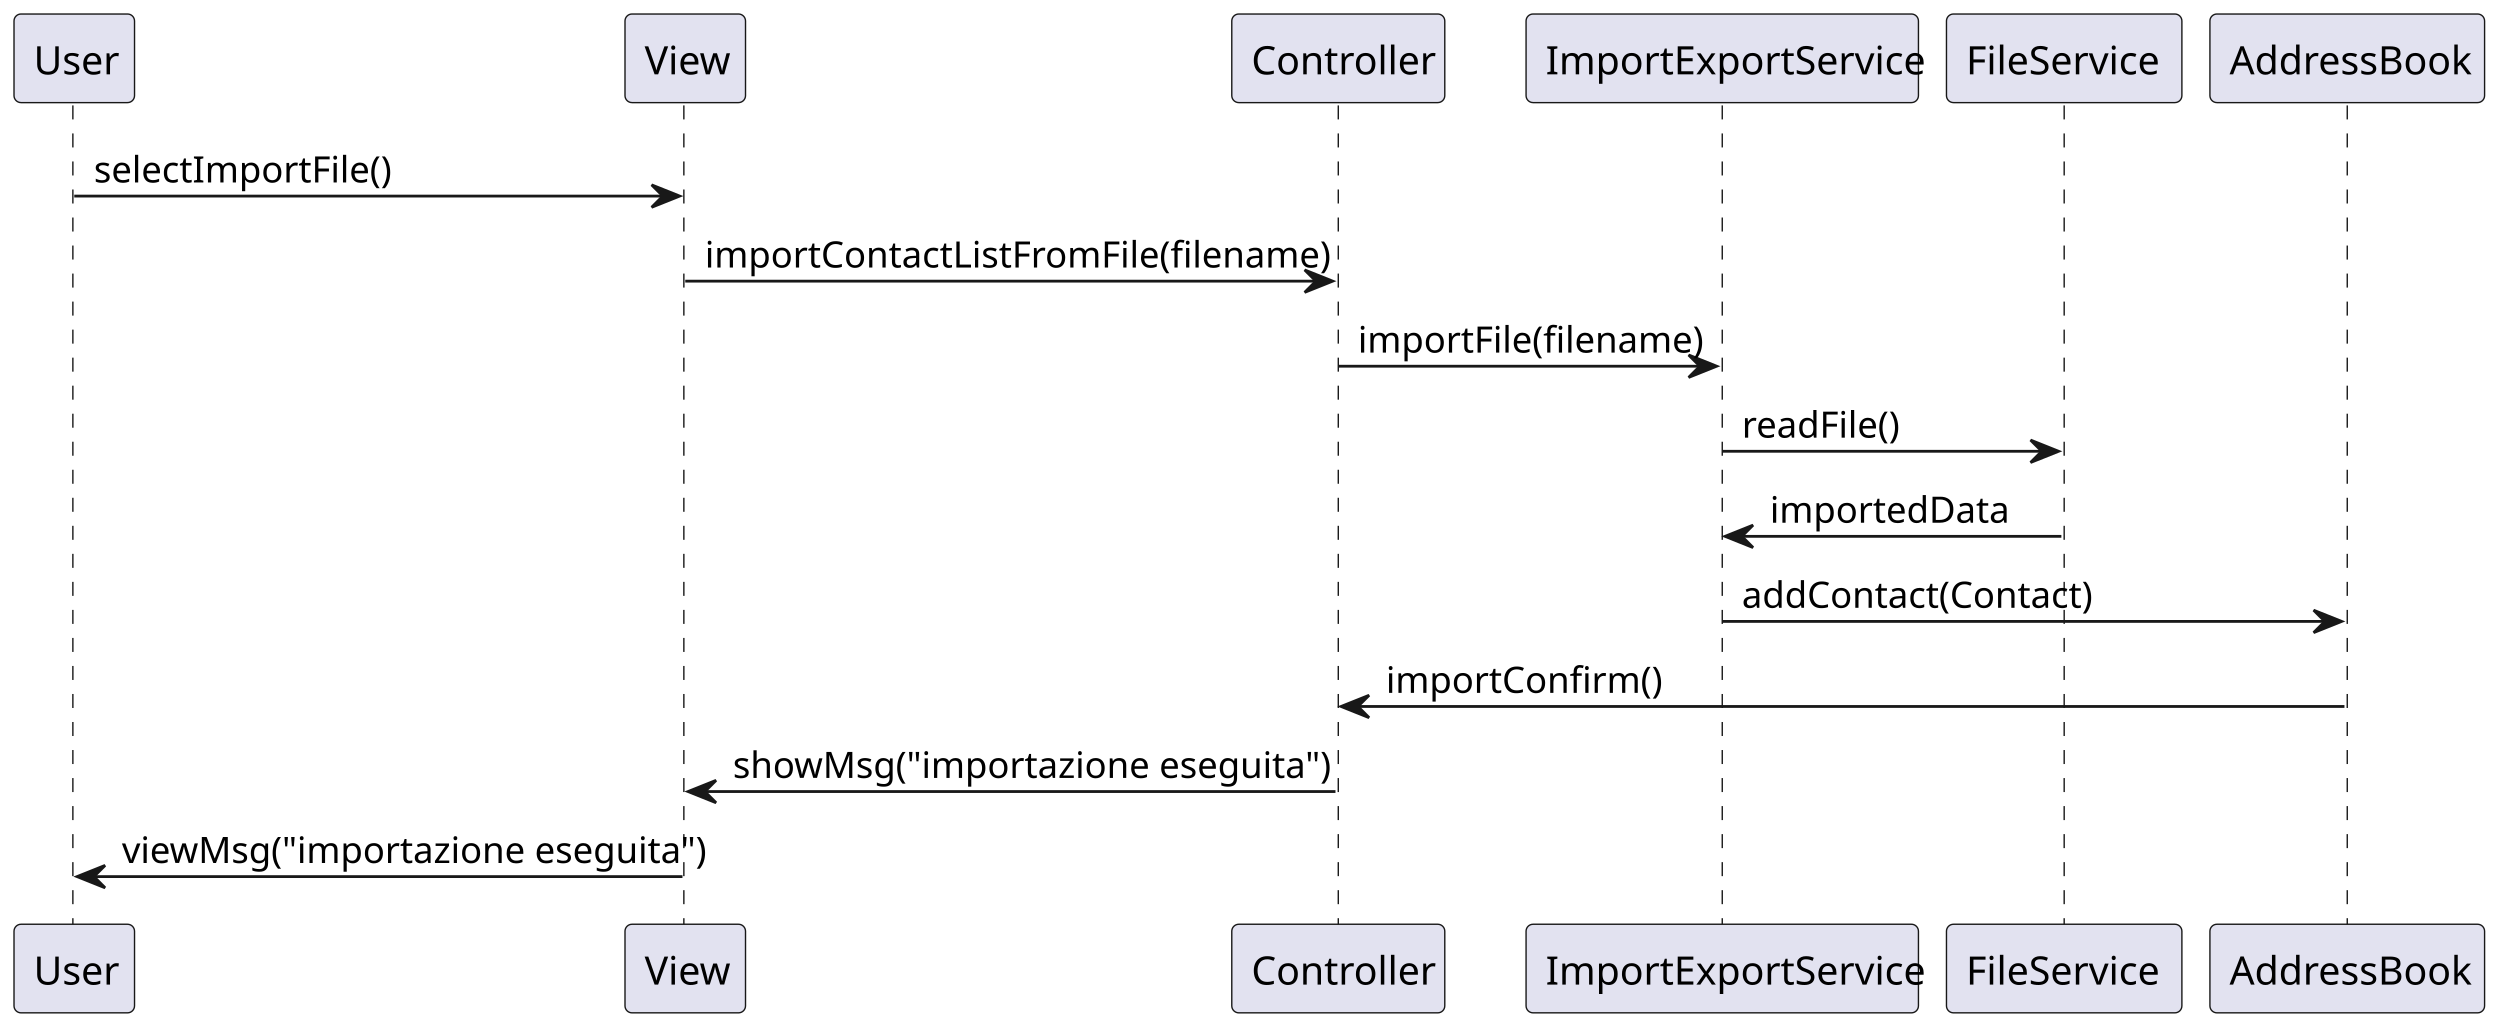
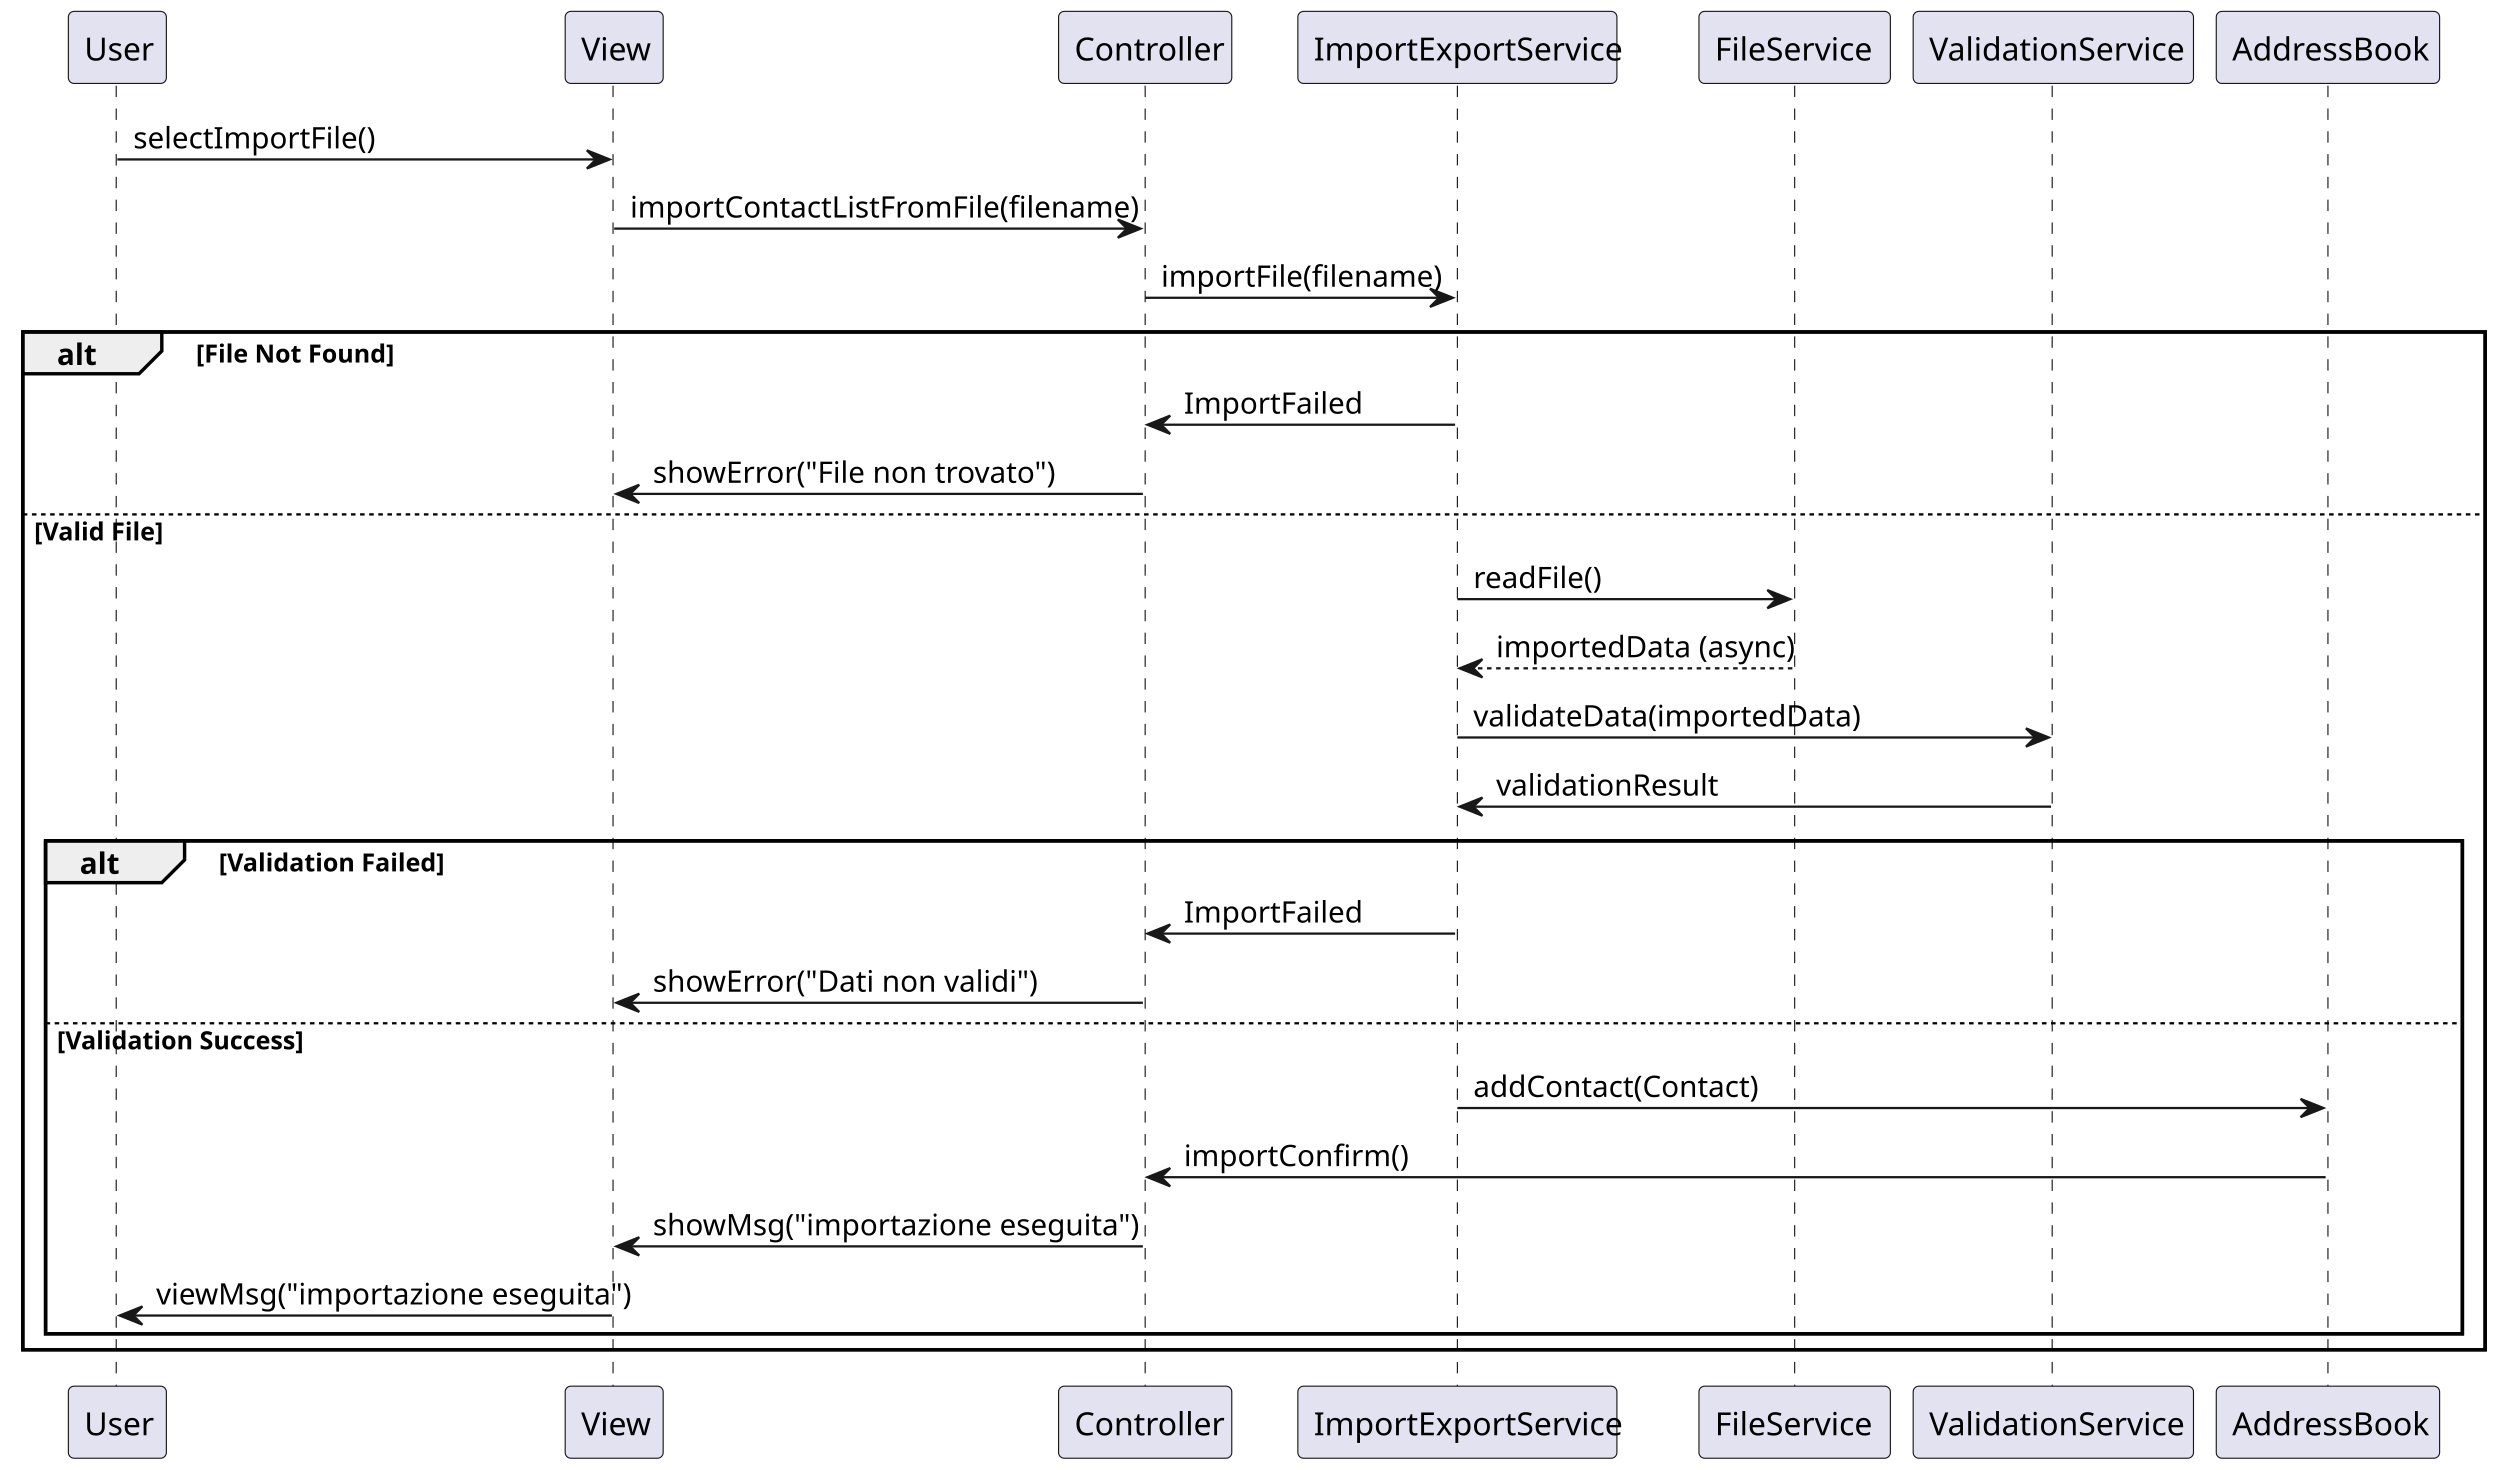
- <svg xmlns="http://www.w3.org/2000/svg" contentStyleType="text/css" height="367px" preserveAspectRatio="none" style="width:892px;height:367px;background:#FFFFFF;" version="1.1" viewBox="0 0 892 367" width="892px" zoomAndPan="magnify">
+ <svg xmlns="http://www.w3.org/2000/svg" contentStyleType="text/css" height="645px" preserveAspectRatio="none" style="width:1097px;height:645px;background:#FFFFFF;" version="1.1" viewBox="0 0 1097 645" width="1097px" zoomAndPan="magnify">
  <defs />
  <g>
-     <line style="stroke:#181818;stroke-width:0.5;stroke-dasharray:5.0,5.0;" x1="26" x2="26" y1="37.609" y2="330.773" />
-     <line style="stroke:#181818;stroke-width:0.5;stroke-dasharray:5.0,5.0;" x1="244" x2="244" y1="37.609" y2="330.773" />
-     <line style="stroke:#181818;stroke-width:0.5;stroke-dasharray:5.0,5.0;" x1="477.5" x2="477.5" y1="37.609" y2="330.773" />
-     <line style="stroke:#181818;stroke-width:0.5;stroke-dasharray:5.0,5.0;" x1="614.5" x2="614.5" y1="37.609" y2="330.773" />
-     <line style="stroke:#181818;stroke-width:0.5;stroke-dasharray:5.0,5.0;" x1="736.5" x2="736.5" y1="37.609" y2="330.773" />
-     <line style="stroke:#181818;stroke-width:0.5;stroke-dasharray:5.0,5.0;" x1="837.5" x2="837.5" y1="37.609" y2="330.773" />
-     <rect fill="#E2E2F0" height="31.609" rx="2.5" ry="2.5" style="stroke:#181818;stroke-width:0.5;" width="43" x="5" y="5" />
-     <text fill="#000000" font-family="sans-serif" font-size="14" lengthAdjust="spacing" textLength="29" x="12" y="26.533">User</text>
-     <rect fill="#E2E2F0" height="31.609" rx="2.5" ry="2.5" style="stroke:#181818;stroke-width:0.5;" width="43" x="5" y="329.773" />
-     <text fill="#000000" font-family="sans-serif" font-size="14" lengthAdjust="spacing" textLength="29" x="12" y="351.307">User</text>
-     <rect fill="#E2E2F0" height="31.609" rx="2.5" ry="2.5" style="stroke:#181818;stroke-width:0.5;" width="43" x="223" y="5" />
-     <text fill="#000000" font-family="sans-serif" font-size="14" lengthAdjust="spacing" textLength="29" x="230" y="26.533">View</text>
-     <rect fill="#E2E2F0" height="31.609" rx="2.5" ry="2.5" style="stroke:#181818;stroke-width:0.5;" width="43" x="223" y="329.773" />
-     <text fill="#000000" font-family="sans-serif" font-size="14" lengthAdjust="spacing" textLength="29" x="230" y="351.307">View</text>
-     <rect fill="#E2E2F0" height="31.609" rx="2.5" ry="2.5" style="stroke:#181818;stroke-width:0.5;" width="76" x="439.5" y="5" />
-     <text fill="#000000" font-family="sans-serif" font-size="14" lengthAdjust="spacing" textLength="62" x="446.5" y="26.533">Controller</text>
-     <rect fill="#E2E2F0" height="31.609" rx="2.5" ry="2.5" style="stroke:#181818;stroke-width:0.5;" width="76" x="439.5" y="329.773" />
-     <text fill="#000000" font-family="sans-serif" font-size="14" lengthAdjust="spacing" textLength="62" x="446.5" y="351.307">Controller</text>
-     <rect fill="#E2E2F0" height="31.609" rx="2.5" ry="2.5" style="stroke:#181818;stroke-width:0.5;" width="140" x="544.5" y="5" />
-     <text fill="#000000" font-family="sans-serif" font-size="14" lengthAdjust="spacing" textLength="126" x="551.5" y="26.533">ImportExportService</text>
-     <rect fill="#E2E2F0" height="31.609" rx="2.5" ry="2.5" style="stroke:#181818;stroke-width:0.5;" width="140" x="544.5" y="329.773" />
-     <text fill="#000000" font-family="sans-serif" font-size="14" lengthAdjust="spacing" textLength="126" x="551.5" y="351.307">ImportExportService</text>
-     <rect fill="#E2E2F0" height="31.609" rx="2.5" ry="2.5" style="stroke:#181818;stroke-width:0.5;" width="84" x="694.5" y="5" />
-     <text fill="#000000" font-family="sans-serif" font-size="14" lengthAdjust="spacing" textLength="70" x="701.5" y="26.533">FileService</text>
-     <rect fill="#E2E2F0" height="31.609" rx="2.5" ry="2.5" style="stroke:#181818;stroke-width:0.5;" width="84" x="694.5" y="329.773" />
-     <text fill="#000000" font-family="sans-serif" font-size="14" lengthAdjust="spacing" textLength="70" x="701.5" y="351.307">FileService</text>
-     <rect fill="#E2E2F0" height="31.609" rx="2.5" ry="2.5" style="stroke:#181818;stroke-width:0.5;" width="98" x="788.5" y="5" />
-     <text fill="#000000" font-family="sans-serif" font-size="14" lengthAdjust="spacing" textLength="84" x="795.5" y="26.533">AddressBook</text>
-     <rect fill="#E2E2F0" height="31.609" rx="2.5" ry="2.5" style="stroke:#181818;stroke-width:0.5;" width="98" x="788.5" y="329.773" />
-     <text fill="#000000" font-family="sans-serif" font-size="14" lengthAdjust="spacing" textLength="84" x="795.5" y="351.307">AddressBook</text>
-     <polygon fill="#181818" points="232.5,65.961,242.5,69.961,232.5,73.961,236.5,69.961" style="stroke:#181818;stroke-width:1.0;" />
-     <line style="stroke:#181818;stroke-width:1.0;" x1="26.5" x2="238.5" y1="69.961" y2="69.961" />
-     <text fill="#000000" font-family="sans-serif" font-size="13" lengthAdjust="spacing" textLength="100" x="33.5" y="65.105">selectImportFile()</text>
-     <polygon fill="#181818" points="465.5,96.312,475.5,100.312,465.5,104.312,469.5,100.312" style="stroke:#181818;stroke-width:1.0;" />
-     <line style="stroke:#181818;stroke-width:1.0;" x1="244.5" x2="471.5" y1="100.312" y2="100.312" />
-     <text fill="#000000" font-family="sans-serif" font-size="13" lengthAdjust="spacing" textLength="209" x="251.5" y="95.456">importContactListFromFile(filename)</text>
-     <polygon fill="#181818" points="602.5,126.664,612.5,130.664,602.5,134.664,606.5,130.664" style="stroke:#181818;stroke-width:1.0;" />
-     <line style="stroke:#181818;stroke-width:1.0;" x1="477.5" x2="608.5" y1="130.664" y2="130.664" />
-     <text fill="#000000" font-family="sans-serif" font-size="13" lengthAdjust="spacing" textLength="113" x="484.5" y="125.808">importFile(filename)</text>
-     <polygon fill="#181818" points="724.5,157.016,734.5,161.016,724.5,165.016,728.5,161.016" style="stroke:#181818;stroke-width:1.0;" />
-     <line style="stroke:#181818;stroke-width:1.0;" x1="614.5" x2="730.5" y1="161.016" y2="161.016" />
-     <text fill="#000000" font-family="sans-serif" font-size="13" lengthAdjust="spacing" textLength="54" x="621.5" y="156.159">readFile()</text>
-     <polygon fill="#181818" points="625.5,187.367,615.5,191.367,625.5,195.367,621.5,191.367" style="stroke:#181818;stroke-width:1.0;" />
-     <line style="stroke:#181818;stroke-width:1.0;" x1="619.5" x2="735.5" y1="191.367" y2="191.367" />
-     <text fill="#000000" font-family="sans-serif" font-size="13" lengthAdjust="spacing" textLength="77" x="631.5" y="186.511">importedData</text>
-     <polygon fill="#181818" points="825.5,217.719,835.5,221.719,825.5,225.719,829.5,221.719" style="stroke:#181818;stroke-width:1.0;" />
-     <line style="stroke:#181818;stroke-width:1.0;" x1="614.5" x2="831.5" y1="221.719" y2="221.719" />
-     <text fill="#000000" font-family="sans-serif" font-size="13" lengthAdjust="spacing" textLength="119" x="621.5" y="216.862">addContact(Contact)</text>
-     <polygon fill="#181818" points="488.5,248.07,478.5,252.07,488.5,256.07,484.5,252.07" style="stroke:#181818;stroke-width:1.0;" />
-     <line style="stroke:#181818;stroke-width:1.0;" x1="482.5" x2="836.5" y1="252.07" y2="252.07" />
-     <text fill="#000000" font-family="sans-serif" font-size="13" lengthAdjust="spacing" textLength="88" x="494.5" y="247.214">importConfirm()</text>
-     <polygon fill="#181818" points="255.5,278.422,245.5,282.422,255.5,286.422,251.5,282.422" style="stroke:#181818;stroke-width:1.0;" />
-     <line style="stroke:#181818;stroke-width:1.0;" x1="249.5" x2="476.5" y1="282.422" y2="282.422" />
-     <text fill="#000000" font-family="sans-serif" font-size="13" lengthAdjust="spacing" textLength="200" x="261.5" y="277.565">showMsg("importazione eseguita")</text>
-     <polygon fill="#181818" points="37.5,308.773,27.5,312.773,37.5,316.773,33.5,312.773" style="stroke:#181818;stroke-width:1.0;" />
-     <line style="stroke:#181818;stroke-width:1.0;" x1="31.5" x2="243.5" y1="312.773" y2="312.773" />
-     <text fill="#000000" font-family="sans-serif" font-size="13" lengthAdjust="spacing" textLength="194" x="43.5" y="307.917">viewMsg("importazione eseguita")</text>
+     <rect fill="none" height="446.594" style="stroke:#000000;stroke-width:1.5;" width="1080.5" x="10" y="145.664" />
+     <rect fill="none" height="216.297" style="stroke:#000000;stroke-width:1.5;" width="1060.5" x="20" y="368.961" />
+     <line style="stroke:#181818;stroke-width:0.5;stroke-dasharray:5.0,5.0;" x1="51" x2="51" y1="37.609" y2="609.258" />
+     <line style="stroke:#181818;stroke-width:0.5;stroke-dasharray:5.0,5.0;" x1="269" x2="269" y1="37.609" y2="609.258" />
+     <line style="stroke:#181818;stroke-width:0.5;stroke-dasharray:5.0,5.0;" x1="502.5" x2="502.5" y1="37.609" y2="609.258" />
+     <line style="stroke:#181818;stroke-width:0.5;stroke-dasharray:5.0,5.0;" x1="639.5" x2="639.5" y1="37.609" y2="609.258" />
+     <line style="stroke:#181818;stroke-width:0.5;stroke-dasharray:5.0,5.0;" x1="787.5" x2="787.5" y1="37.609" y2="609.258" />
+     <line style="stroke:#181818;stroke-width:0.5;stroke-dasharray:5.0,5.0;" x1="900.5" x2="900.5" y1="37.609" y2="609.258" />
+     <line style="stroke:#181818;stroke-width:0.5;stroke-dasharray:5.0,5.0;" x1="1021.5" x2="1021.5" y1="37.609" y2="609.258" />
+     <rect fill="#E2E2F0" height="31.609" rx="2.5" ry="2.5" style="stroke:#181818;stroke-width:0.5;" width="43" x="30" y="5" />
+     <text fill="#000000" font-family="sans-serif" font-size="14" lengthAdjust="spacing" textLength="29" x="37" y="26.533">User</text>
+     <rect fill="#E2E2F0" height="31.609" rx="2.5" ry="2.5" style="stroke:#181818;stroke-width:0.5;" width="43" x="30" y="608.258" />
+     <text fill="#000000" font-family="sans-serif" font-size="14" lengthAdjust="spacing" textLength="29" x="37" y="629.791">User</text>
+     <rect fill="#E2E2F0" height="31.609" rx="2.5" ry="2.5" style="stroke:#181818;stroke-width:0.5;" width="43" x="248" y="5" />
+     <text fill="#000000" font-family="sans-serif" font-size="14" lengthAdjust="spacing" textLength="29" x="255" y="26.533">View</text>
+     <rect fill="#E2E2F0" height="31.609" rx="2.5" ry="2.5" style="stroke:#181818;stroke-width:0.5;" width="43" x="248" y="608.258" />
+     <text fill="#000000" font-family="sans-serif" font-size="14" lengthAdjust="spacing" textLength="29" x="255" y="629.791">View</text>
+     <rect fill="#E2E2F0" height="31.609" rx="2.5" ry="2.5" style="stroke:#181818;stroke-width:0.5;" width="76" x="464.5" y="5" />
+     <text fill="#000000" font-family="sans-serif" font-size="14" lengthAdjust="spacing" textLength="62" x="471.5" y="26.533">Controller</text>
+     <rect fill="#E2E2F0" height="31.609" rx="2.5" ry="2.5" style="stroke:#181818;stroke-width:0.5;" width="76" x="464.5" y="608.258" />
+     <text fill="#000000" font-family="sans-serif" font-size="14" lengthAdjust="spacing" textLength="62" x="471.5" y="629.791">Controller</text>
+     <rect fill="#E2E2F0" height="31.609" rx="2.5" ry="2.5" style="stroke:#181818;stroke-width:0.5;" width="140" x="569.5" y="5" />
+     <text fill="#000000" font-family="sans-serif" font-size="14" lengthAdjust="spacing" textLength="126" x="576.5" y="26.533">ImportExportService</text>
+     <rect fill="#E2E2F0" height="31.609" rx="2.5" ry="2.5" style="stroke:#181818;stroke-width:0.5;" width="140" x="569.5" y="608.258" />
+     <text fill="#000000" font-family="sans-serif" font-size="14" lengthAdjust="spacing" textLength="126" x="576.5" y="629.791">ImportExportService</text>
+     <rect fill="#E2E2F0" height="31.609" rx="2.5" ry="2.5" style="stroke:#181818;stroke-width:0.5;" width="84" x="745.5" y="5" />
+     <text fill="#000000" font-family="sans-serif" font-size="14" lengthAdjust="spacing" textLength="70" x="752.5" y="26.533">FileService</text>
+     <rect fill="#E2E2F0" height="31.609" rx="2.5" ry="2.5" style="stroke:#181818;stroke-width:0.5;" width="84" x="745.5" y="608.258" />
+     <text fill="#000000" font-family="sans-serif" font-size="14" lengthAdjust="spacing" textLength="70" x="752.5" y="629.791">FileService</text>
+     <rect fill="#E2E2F0" height="31.609" rx="2.5" ry="2.5" style="stroke:#181818;stroke-width:0.5;" width="123" x="839.5" y="5" />
+     <text fill="#000000" font-family="sans-serif" font-size="14" lengthAdjust="spacing" textLength="109" x="846.5" y="26.533">ValidationService</text>
+     <rect fill="#E2E2F0" height="31.609" rx="2.5" ry="2.5" style="stroke:#181818;stroke-width:0.5;" width="123" x="839.5" y="608.258" />
+     <text fill="#000000" font-family="sans-serif" font-size="14" lengthAdjust="spacing" textLength="109" x="846.5" y="629.791">ValidationService</text>
+     <rect fill="#E2E2F0" height="31.609" rx="2.5" ry="2.5" style="stroke:#181818;stroke-width:0.5;" width="98" x="972.5" y="5" />
+     <text fill="#000000" font-family="sans-serif" font-size="14" lengthAdjust="spacing" textLength="84" x="979.5" y="26.533">AddressBook</text>
+     <rect fill="#E2E2F0" height="31.609" rx="2.5" ry="2.5" style="stroke:#181818;stroke-width:0.5;" width="98" x="972.5" y="608.258" />
+     <text fill="#000000" font-family="sans-serif" font-size="14" lengthAdjust="spacing" textLength="84" x="979.5" y="629.791">AddressBook</text>
+     <polygon fill="#181818" points="257.5,65.961,267.5,69.961,257.5,73.961,261.5,69.961" style="stroke:#181818;stroke-width:1.0;" />
+     <line style="stroke:#181818;stroke-width:1.0;" x1="51.5" x2="263.5" y1="69.961" y2="69.961" />
+     <text fill="#000000" font-family="sans-serif" font-size="13" lengthAdjust="spacing" textLength="100" x="58.5" y="65.105">selectImportFile()</text>
+     <polygon fill="#181818" points="490.5,96.312,500.5,100.312,490.5,104.312,494.5,100.312" style="stroke:#181818;stroke-width:1.0;" />
+     <line style="stroke:#181818;stroke-width:1.0;" x1="269.5" x2="496.5" y1="100.312" y2="100.312" />
+     <text fill="#000000" font-family="sans-serif" font-size="13" lengthAdjust="spacing" textLength="209" x="276.5" y="95.456">importContactListFromFile(filename)</text>
+     <polygon fill="#181818" points="627.5,126.664,637.5,130.664,627.5,134.664,631.5,130.664" style="stroke:#181818;stroke-width:1.0;" />
+     <line style="stroke:#181818;stroke-width:1.0;" x1="502.5" x2="633.5" y1="130.664" y2="130.664" />
+     <text fill="#000000" font-family="sans-serif" font-size="13" lengthAdjust="spacing" textLength="113" x="509.5" y="125.808">importFile(filename)</text>
+     <path d="M10,145.664 L71,145.664 L71,154.016 L61,164.016 L10,164.016 L10,145.664 " fill="#EEEEEE" style="stroke:#000000;stroke-width:1.5;" />
+     <rect fill="none" height="446.594" style="stroke:#000000;stroke-width:1.5;" width="1080.5" x="10" y="145.664" />
+     <text fill="#000000" font-family="sans-serif" font-size="13" font-weight="bold" lengthAdjust="spacing" textLength="16" x="25" y="160.159">alt</text>
+     <text fill="#000000" font-family="sans-serif" font-size="11" font-weight="bold" lengthAdjust="spacing" textLength="85" x="86" y="159.083">[File Not Found]</text>
+     <polygon fill="#181818" points="513.5,182.367,503.5,186.367,513.5,190.367,509.5,186.367" style="stroke:#181818;stroke-width:1.0;" />
+     <line style="stroke:#181818;stroke-width:1.0;" x1="507.5" x2="638.5" y1="186.367" y2="186.367" />
+     <text fill="#000000" font-family="sans-serif" font-size="13" lengthAdjust="spacing" textLength="71" x="519.5" y="181.511">ImportFailed</text>
+     <polygon fill="#181818" points="280.5,212.719,270.5,216.719,280.5,220.719,276.5,216.719" style="stroke:#181818;stroke-width:1.0;" />
+     <line style="stroke:#181818;stroke-width:1.0;" x1="274.5" x2="501.5" y1="216.719" y2="216.719" />
+     <text fill="#000000" font-family="sans-serif" font-size="13" lengthAdjust="spacing" textLength="164" x="286.5" y="211.862">showError("File non trovato")</text>
+     <line style="stroke:#000000;stroke-width:1.0;stroke-dasharray:2.0,2.0;" x1="10" x2="1090.5" y1="225.719" y2="225.719" />
+     <text fill="#000000" font-family="sans-serif" font-size="11" font-weight="bold" lengthAdjust="spacing" textLength="57" x="15" y="237.138">[Valid File]</text>
+     <polygon fill="#181818" points="775.5,258.906,785.5,262.906,775.5,266.906,779.5,262.906" style="stroke:#181818;stroke-width:1.0;" />
+     <line style="stroke:#181818;stroke-width:1.0;" x1="639.5" x2="781.5" y1="262.906" y2="262.906" />
+     <text fill="#000000" font-family="sans-serif" font-size="13" lengthAdjust="spacing" textLength="54" x="646.5" y="258.05">readFile()</text>
+     <polygon fill="#181818" points="650.5,289.258,640.5,293.258,650.5,297.258,646.5,293.258" style="stroke:#181818;stroke-width:1.0;" />
+     <line style="stroke:#181818;stroke-width:1.0;stroke-dasharray:2.0,2.0;" x1="644.5" x2="786.5" y1="293.258" y2="293.258" />
+     <text fill="#000000" font-family="sans-serif" font-size="13" lengthAdjust="spacing" textLength="124" x="656.5" y="288.401">importedData (async)</text>
+     <polygon fill="#181818" points="889,319.609,899,323.609,889,327.609,893,323.609" style="stroke:#181818;stroke-width:1.0;" />
+     <line style="stroke:#181818;stroke-width:1.0;" x1="639.5" x2="895" y1="323.609" y2="323.609" />
+     <text fill="#000000" font-family="sans-serif" font-size="13" lengthAdjust="spacing" textLength="155" x="646.5" y="318.753">validateData(importedData)</text>
+     <polygon fill="#181818" points="650.5,349.961,640.5,353.961,650.5,357.961,646.5,353.961" style="stroke:#181818;stroke-width:1.0;" />
+     <line style="stroke:#181818;stroke-width:1.0;" x1="644.5" x2="900" y1="353.961" y2="353.961" />
+     <text fill="#000000" font-family="sans-serif" font-size="13" lengthAdjust="spacing" textLength="90" x="656.5" y="349.104">validationResult</text>
+     <path d="M20,368.961 L81,368.961 L81,377.312 L71,387.312 L20,387.312 L20,368.961 " fill="#EEEEEE" style="stroke:#000000;stroke-width:1.5;" />
+     <rect fill="none" height="216.297" style="stroke:#000000;stroke-width:1.5;" width="1060.5" x="20" y="368.961" />
+     <text fill="#000000" font-family="sans-serif" font-size="13" font-weight="bold" lengthAdjust="spacing" textLength="16" x="35" y="383.456">alt</text>
+     <text fill="#000000" font-family="sans-serif" font-size="11" font-weight="bold" lengthAdjust="spacing" textLength="97" x="96" y="382.38">[Validation Failed]</text>
+     <polygon fill="#181818" points="513.5,405.664,503.5,409.664,513.5,413.664,509.5,409.664" style="stroke:#181818;stroke-width:1.0;" />
+     <line style="stroke:#181818;stroke-width:1.0;" x1="507.5" x2="638.5" y1="409.664" y2="409.664" />
+     <text fill="#000000" font-family="sans-serif" font-size="13" lengthAdjust="spacing" textLength="71" x="519.5" y="404.808">ImportFailed</text>
+     <polygon fill="#181818" points="280.5,436.016,270.5,440.016,280.5,444.016,276.5,440.016" style="stroke:#181818;stroke-width:1.0;" />
+     <line style="stroke:#181818;stroke-width:1.0;" x1="274.5" x2="501.5" y1="440.016" y2="440.016" />
+     <text fill="#000000" font-family="sans-serif" font-size="13" lengthAdjust="spacing" textLength="156" x="286.5" y="435.159">showError("Dati non validi")</text>
+     <line style="stroke:#000000;stroke-width:1.0;stroke-dasharray:2.0,2.0;" x1="20" x2="1080.5" y1="449.016" y2="449.016" />
+     <text fill="#000000" font-family="sans-serif" font-size="11" font-weight="bold" lengthAdjust="spacing" textLength="112" x="25" y="460.435">[Validation Success]</text>
+     <polygon fill="#181818" points="1009.5,482.203,1019.5,486.203,1009.5,490.203,1013.5,486.203" style="stroke:#181818;stroke-width:1.0;" />
+     <line style="stroke:#181818;stroke-width:1.0;" x1="639.5" x2="1015.5" y1="486.203" y2="486.203" />
+     <text fill="#000000" font-family="sans-serif" font-size="13" lengthAdjust="spacing" textLength="119" x="646.5" y="481.347">addContact(Contact)</text>
+     <polygon fill="#181818" points="513.5,512.555,503.5,516.555,513.5,520.555,509.5,516.555" style="stroke:#181818;stroke-width:1.0;" />
+     <line style="stroke:#181818;stroke-width:1.0;" x1="507.5" x2="1020.5" y1="516.555" y2="516.555" />
+     <text fill="#000000" font-family="sans-serif" font-size="13" lengthAdjust="spacing" textLength="88" x="519.5" y="511.698">importConfirm()</text>
+     <polygon fill="#181818" points="280.5,542.906,270.5,546.906,280.5,550.906,276.5,546.906" style="stroke:#181818;stroke-width:1.0;" />
+     <line style="stroke:#181818;stroke-width:1.0;" x1="274.5" x2="501.5" y1="546.906" y2="546.906" />
+     <text fill="#000000" font-family="sans-serif" font-size="13" lengthAdjust="spacing" textLength="200" x="286.5" y="542.05">showMsg("importazione eseguita")</text>
+     <polygon fill="#181818" points="62.5,573.258,52.5,577.258,62.5,581.258,58.5,577.258" style="stroke:#181818;stroke-width:1.0;" />
+     <line style="stroke:#181818;stroke-width:1.0;" x1="56.5" x2="268.5" y1="577.258" y2="577.258" />
+     <text fill="#000000" font-family="sans-serif" font-size="13" lengthAdjust="spacing" textLength="194" x="68.5" y="572.401">viewMsg("importazione eseguita")</text>
  </g>
</svg>
